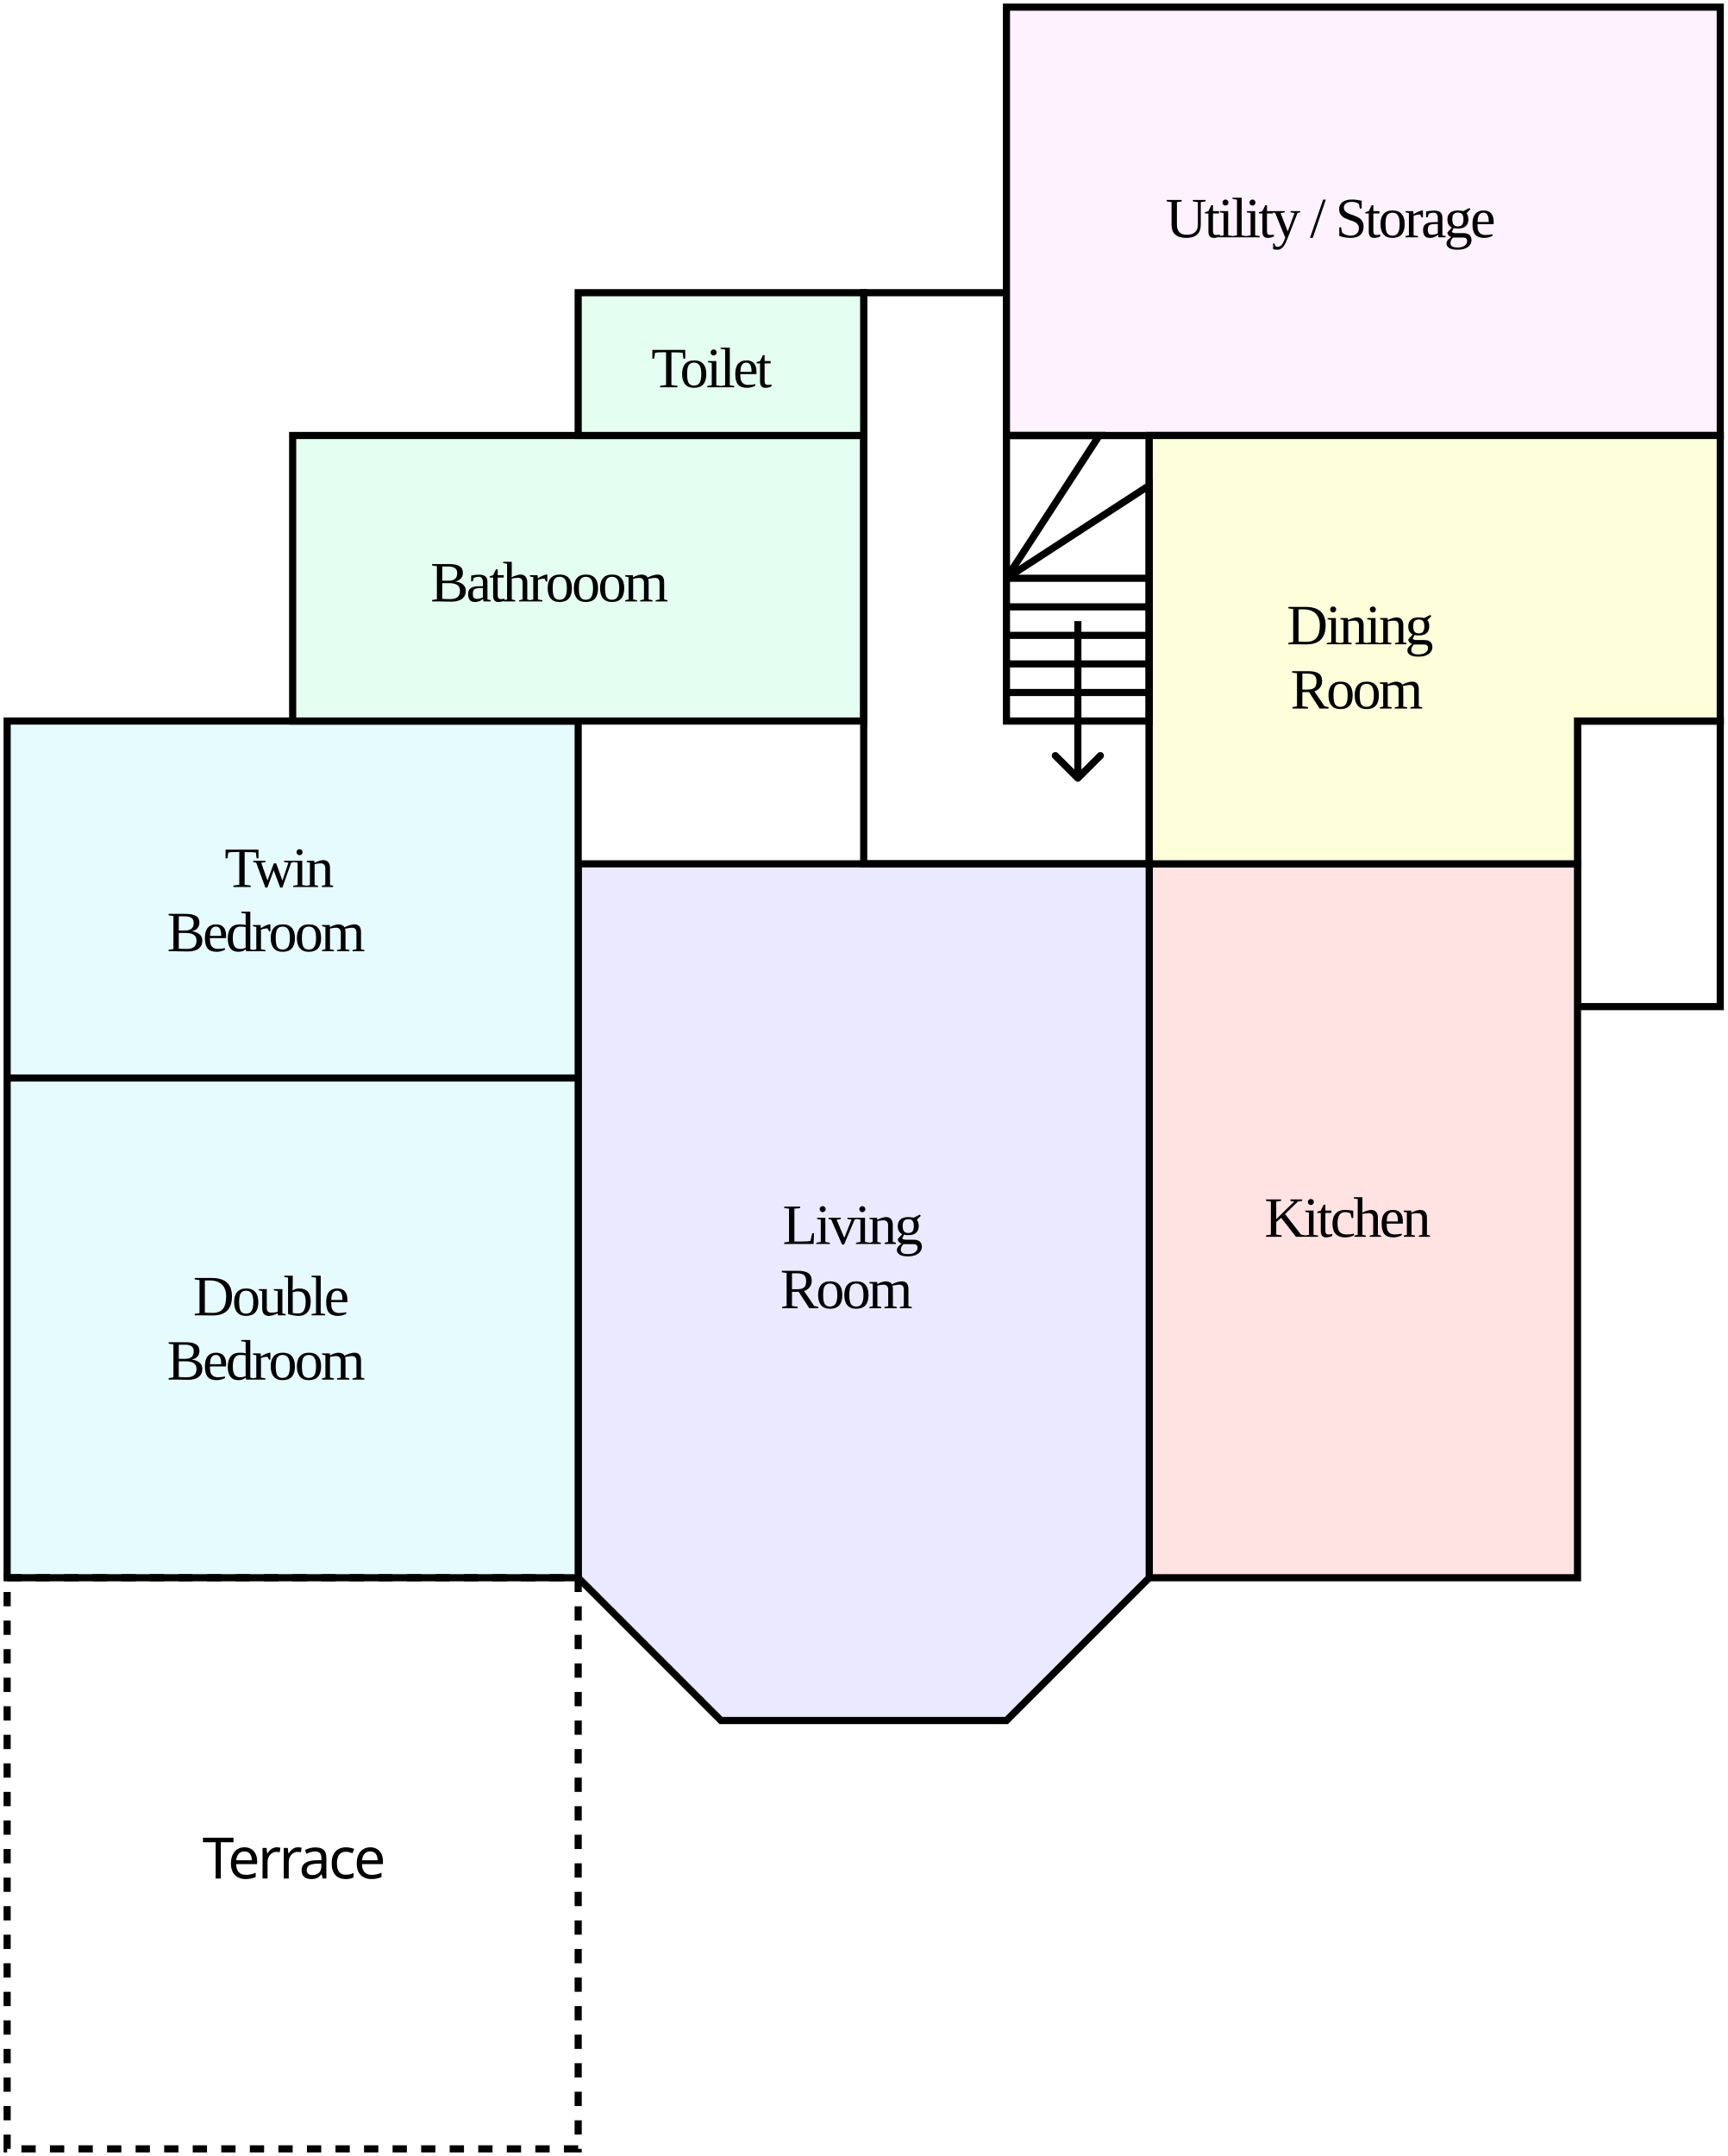
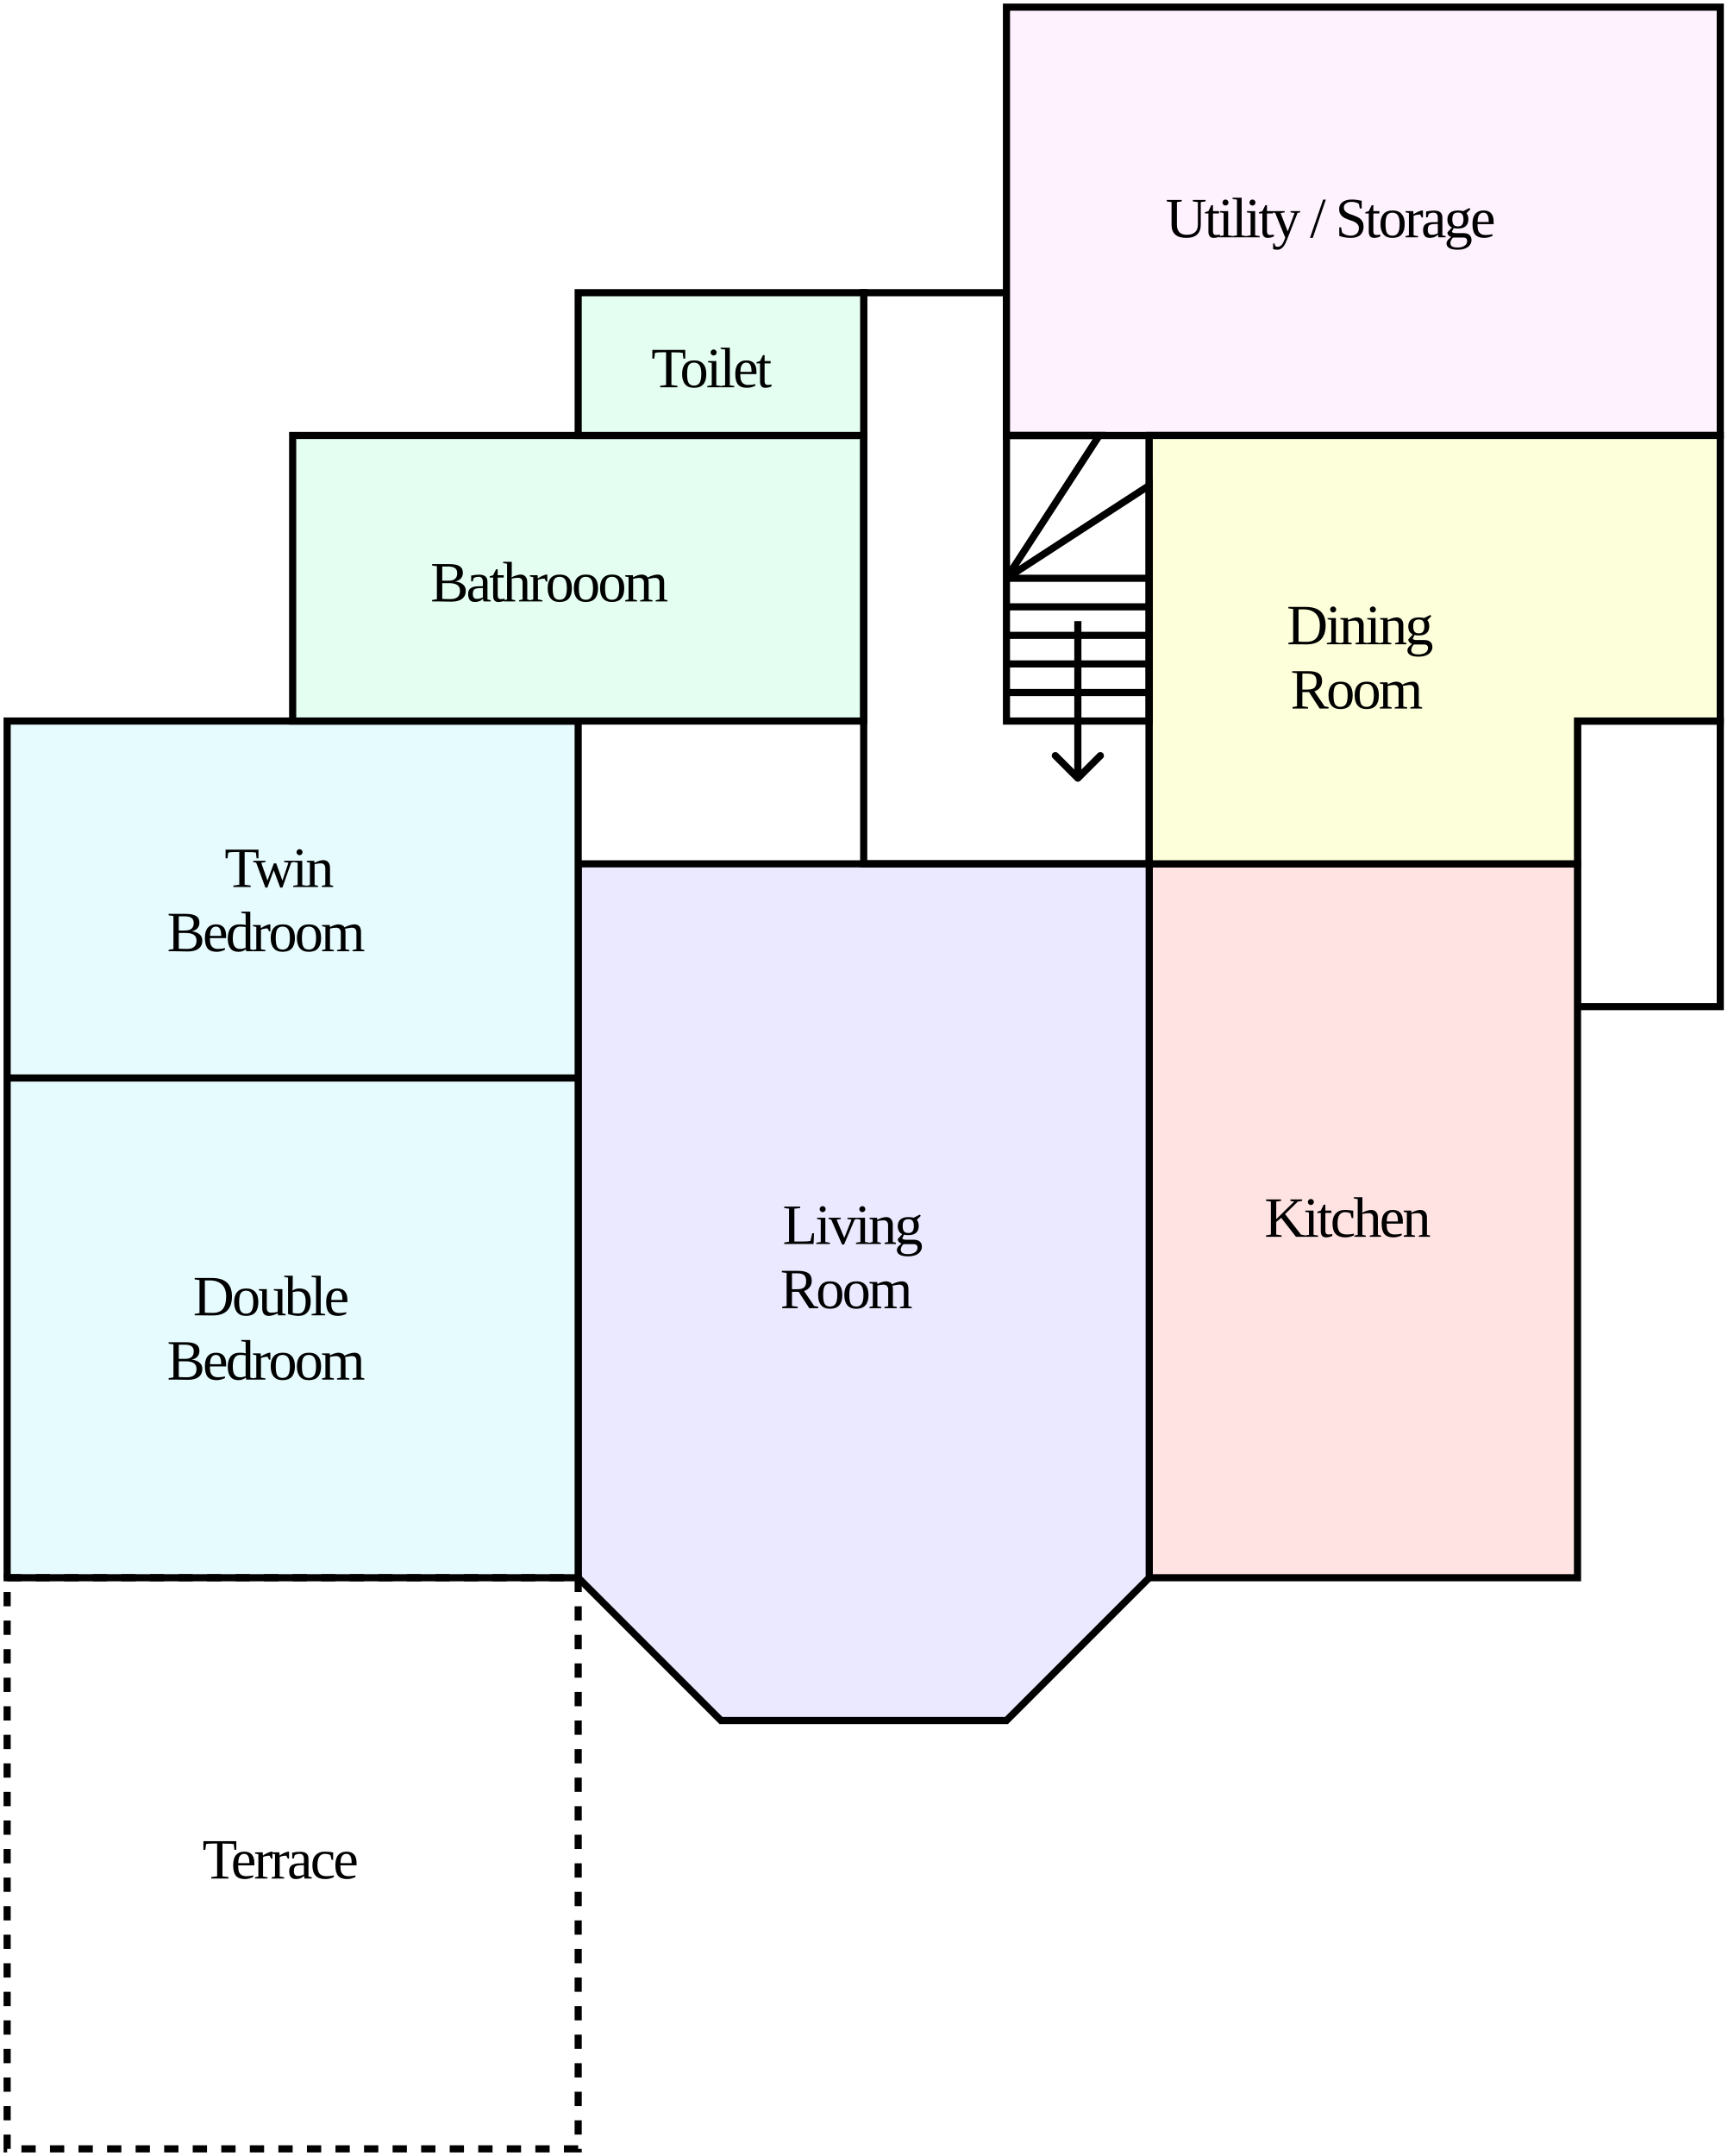
<svg xmlns="http://www.w3.org/2000/svg" fill="none" viewBox="0 0 242 302">
  <path stroke="#000" d="M221 101h20v40h-20z" />
  <path d="M221 221V121h-60v100h60z" fill="#FFE2E2" stroke="#000" />
  <path d="M81 121h80v100l-20 20h-40l-20-20V121z" fill="#EAE9FF" stroke="#000" />
  <path fill="#E6FBFD" stroke="#000" d="M1 151h80v70H1zM1 101h80v50H1z" />
  <path fill="#E4FFF1" stroke="#000" d="M41 61h80v40H41z" />
  <path d="M121 121h40V61h-20V41h-20v80z" stroke="#000" />
  <path fill="#E4FFF1" stroke="#000" d="M81 41h40v20H81z" />
  <path stroke="#000" stroke-dasharray="2 2" d="M1 221h80v80H1z" />
  <path fill="#FFF2FF" stroke="#000" d="M141 1h100v60H141z" />
  <path d="M161 121V61h80v40h-20v20h-60z" fill="#FCFFDA" stroke="#000" />
  <path stroke="#000" d="M141 81h20v4h-20zM141 85h20v4h-20zM141 89h20v4h-20zM141 97h20v4h-20zM141 93h20v4h-20zM141 81V61h13l-13 20zm0 0l20-13v13" />
  <path d="M150.646 109.354a.502.502 0 00.708 0l3.182-3.182a.502.502 0 00-.708-.708L151 108.293l-2.828-2.829a.502.502 0 00-.708.708l3.182 3.182zM150.5 87v22h1V87h-1z" fill="#000" />
  <text fill="#000" font-size="8" letter-spacing="-.333">
    <tspan x="27.044" y="184.248">Double </tspan>
    <tspan x="23.391" y="193.248">Bedroom</tspan>
  </text>
  <text fill="#000" font-size="8" letter-spacing="-.333">
    <tspan x="31.461" y="124.248">Twin </tspan>
    <tspan x="23.391" y="133.248">Bedroom</tspan>
  </text>
  <text fill="#000" font-size="8" letter-spacing="-.333">
    <tspan x="60.302" y="84.248">Bathrooom</tspan>
  </text>
  <text fill="#000" font-size="8" letter-spacing="-.333">
    <tspan x="91.251" y="54.248">Toilet</tspan>
  </text>
  <text fill="#000" font-size="8" letter-spacing="-.333">
    <tspan x="109.634" y="174.248">Living </tspan>
    <tspan x="109.297" y="183.248">Room</tspan>
  </text>
  <text fill="#000" font-size="8" letter-spacing="-.333">
    <tspan x="180.263" y="90.248">Dining </tspan>
    <tspan x="180.797" y="99.248">Room</tspan>
  </text>
  <text fill="#000" font-size="8" letter-spacing="-.333">
    <tspan x="163.284" y="33.248">Utility / Storage</tspan>
  </text>
  <text fill="#000" font-size="8" letter-spacing="-.333">
    <tspan x="177.137" y="173.248">Kitchen</tspan>
  </text>
-   <text fill="#000" style="white-space:pre" font-family="Nunito" font-size="8" letter-spacing="-.333">
+   <text fill="#000" font-size="8" letter-spacing="-.333">
    <tspan x="28.355" y="263.132">Terrace</tspan>
  </text>
</svg>
